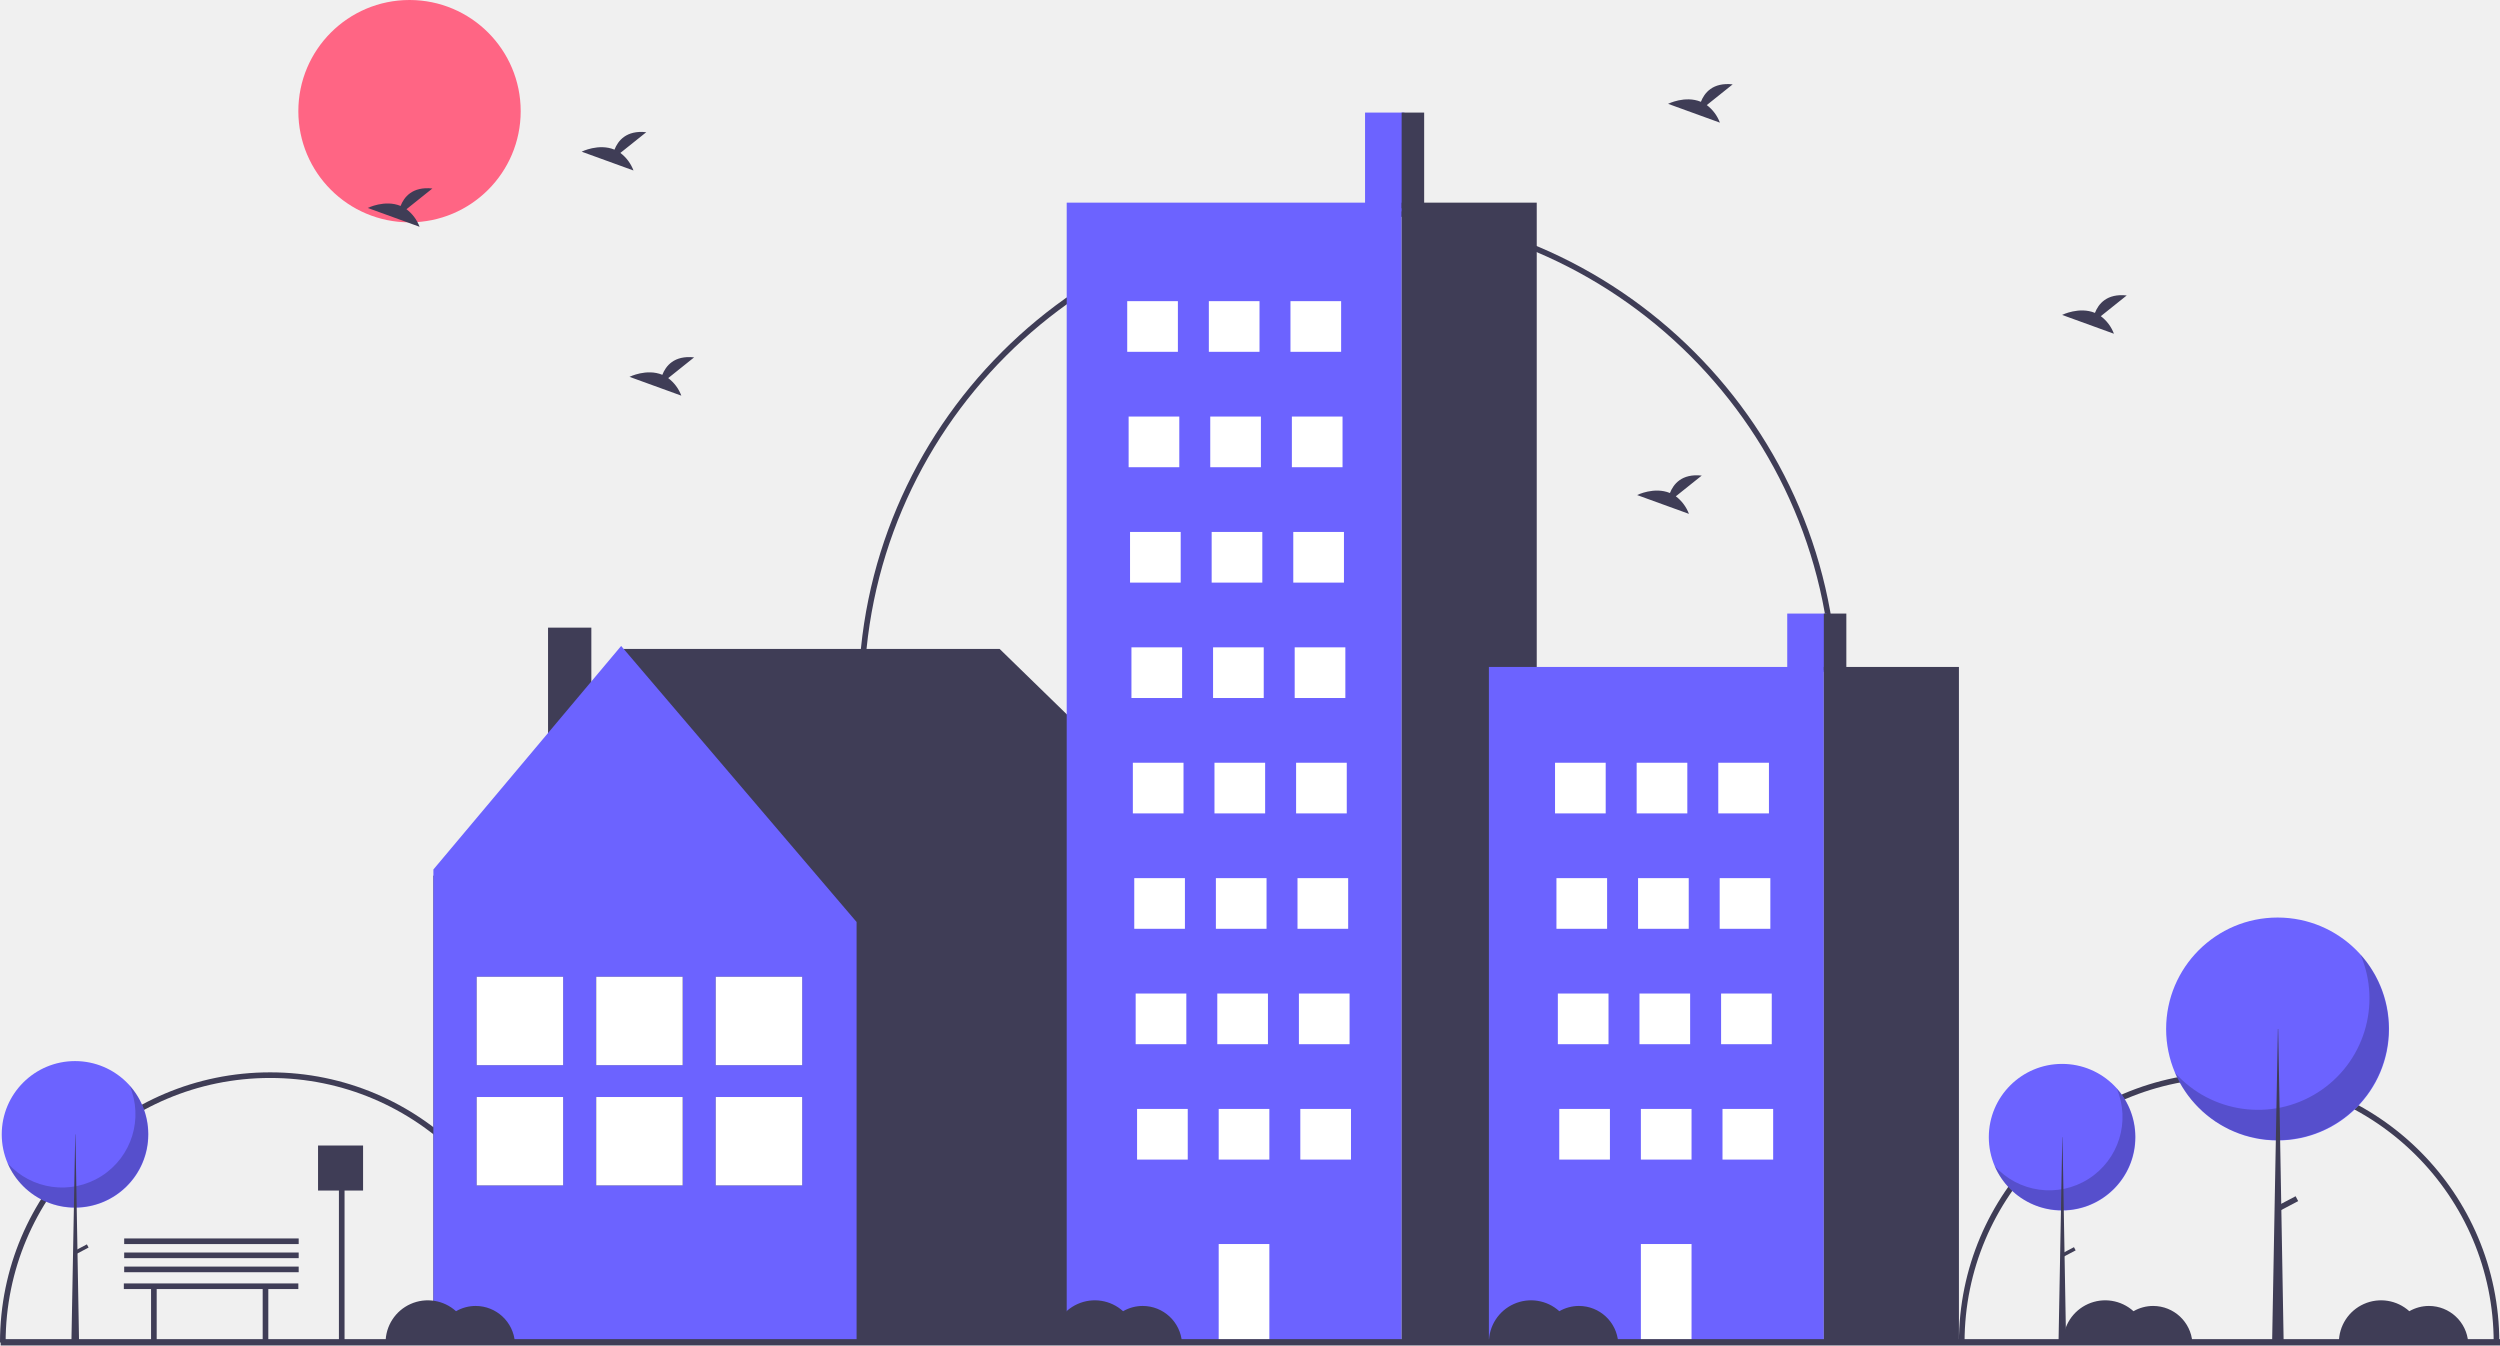
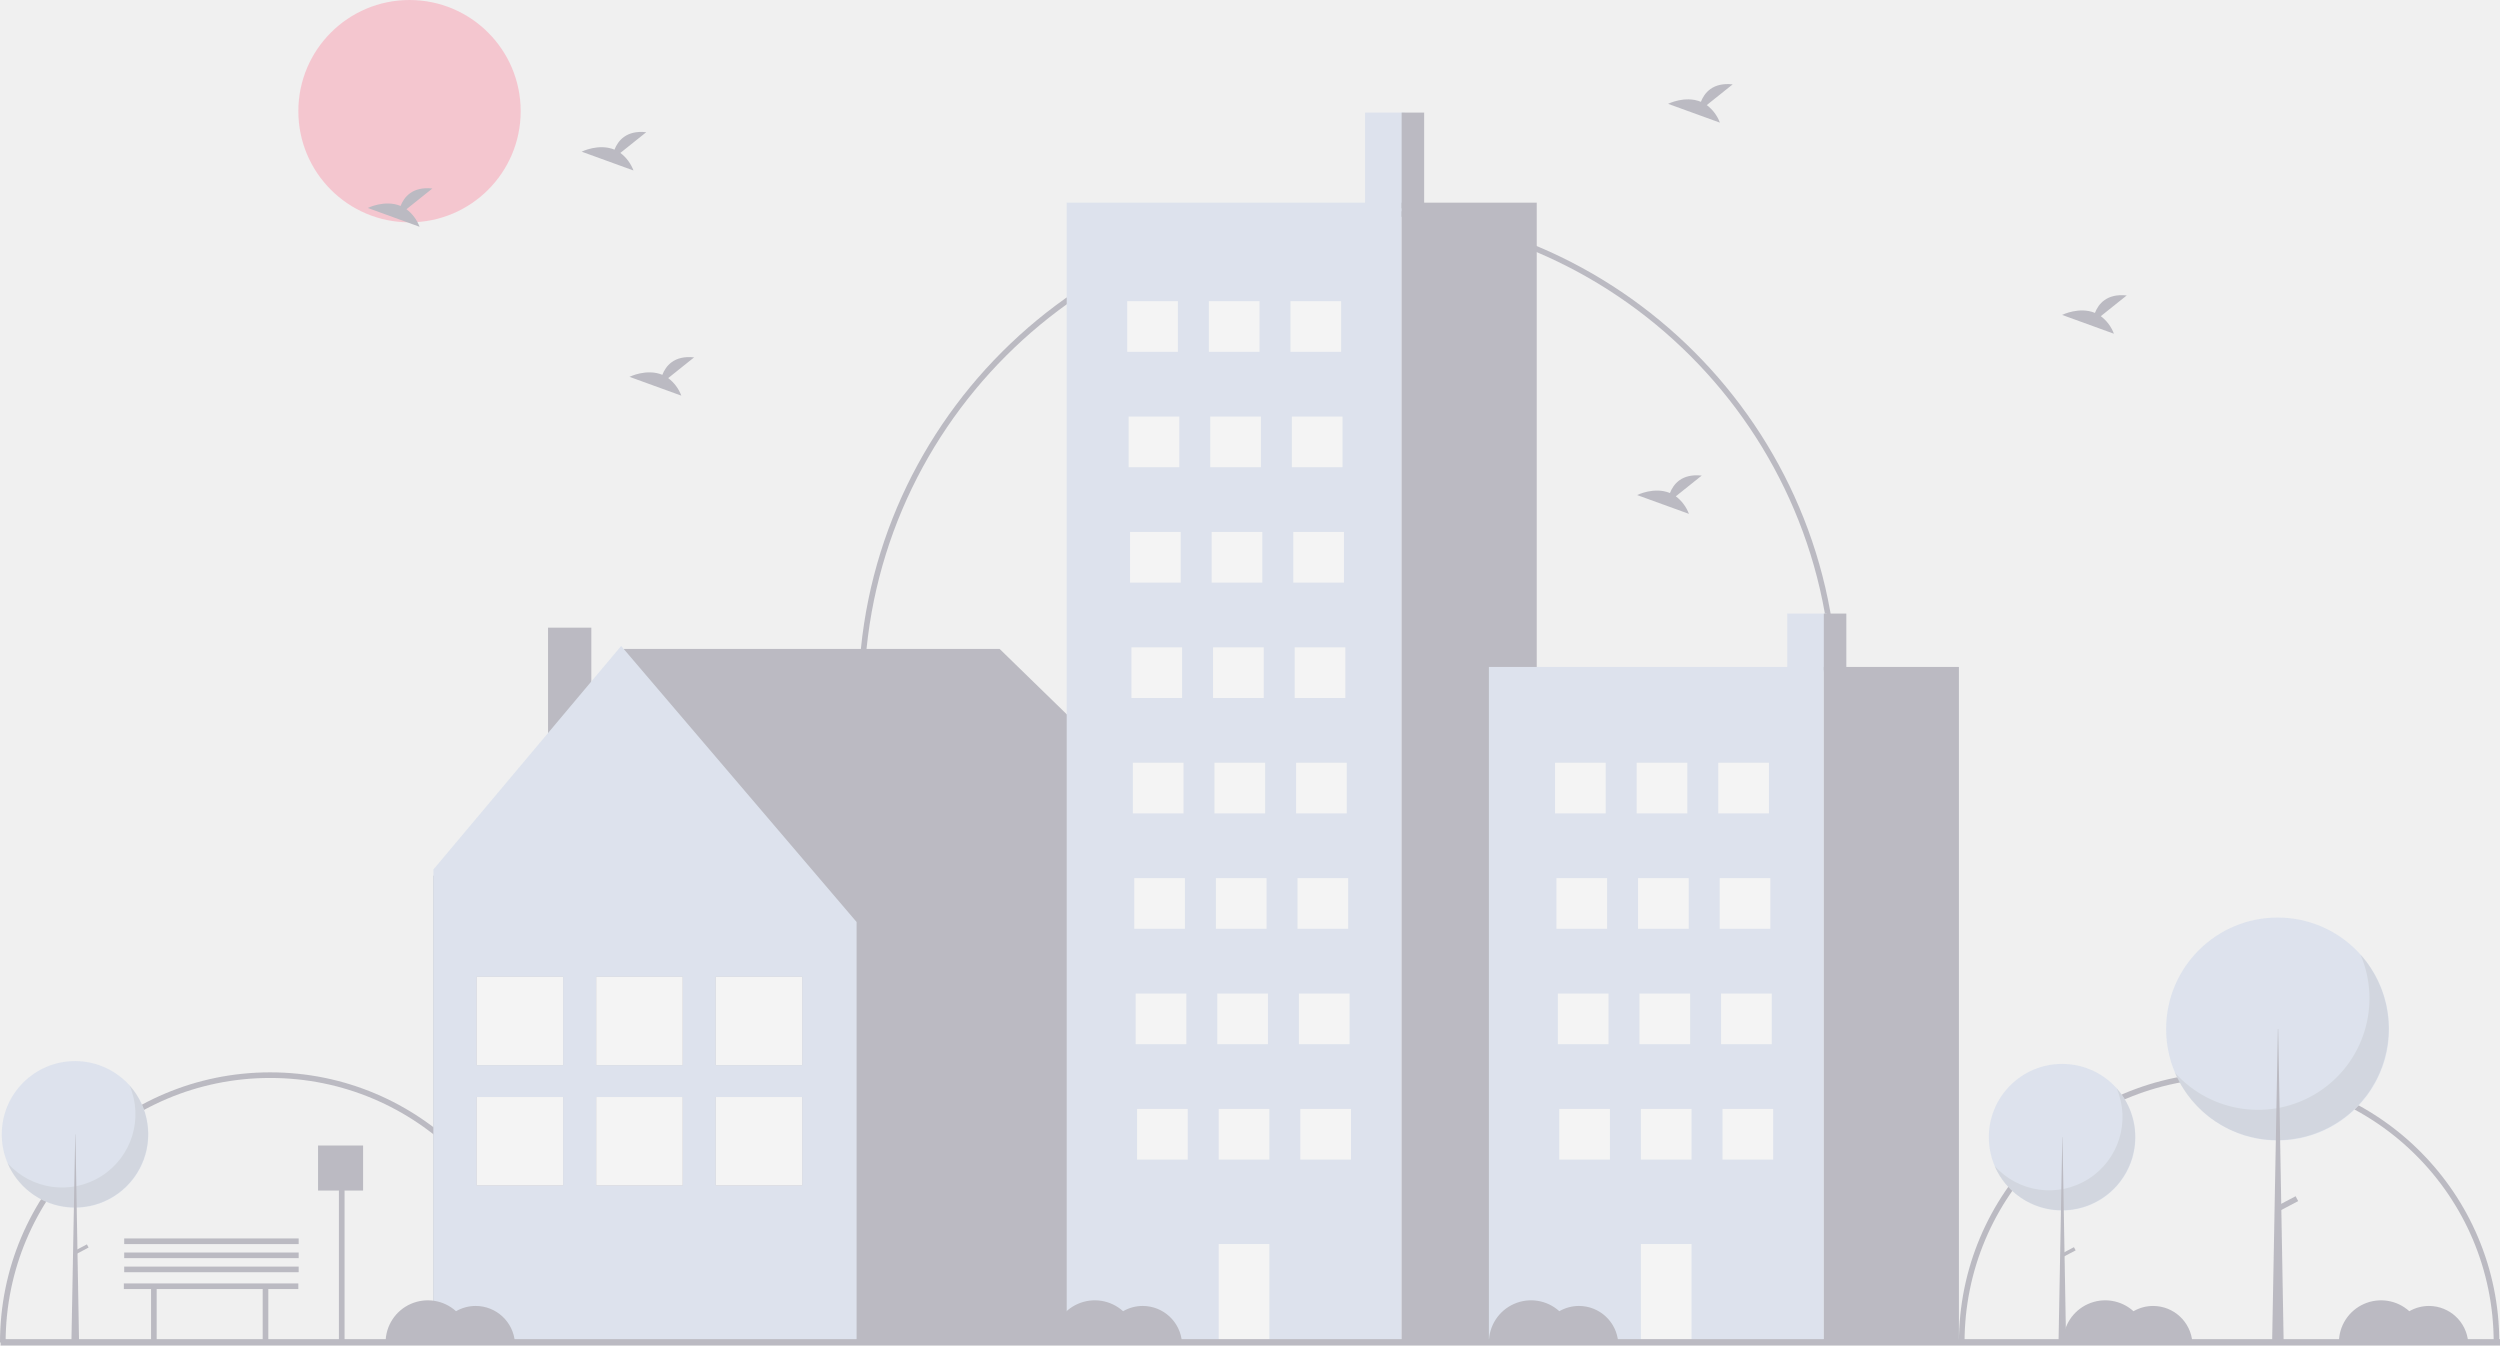
- <svg xmlns="http://www.w3.org/2000/svg" id="b90746aa-ab89-4048-b48f-88833dcede4a" data-name="Layer 1" width="888.244" height="478.033" viewBox="0 0 888.244 478.033">
+ <svg xmlns="http://www.w3.org/2000/svg" id="b90746aa-ab89-4048-b48f-88833dcede4a" data-name="Layer 1" width="888.244" height="478.033" viewBox="0 0 888.244 478.033" opacity="0.3">
  <path d="M347.878,687.984h-2a94,94,0,0,0-188,0h-2a96,96,0,0,1,192,0Z" transform="translate(-155.8779 -210.9836)" fill="#3f3d56" />
  <path d="M1043.878,687.984h-2a94,94,0,1,0-188,0h-2a96,96,0,1,1,192,0Z" transform="translate(-155.8779 -210.9836)" fill="#3f3d56" />
  <path d="M808.878,458.984h-2c0-94.841-77.159-172-172-172-94.841,0-172,77.159-172,172h-2c0-95.944,78.056-174,174-174C730.822,284.984,808.878,363.04,808.878,458.984Z" transform="translate(-155.8779 -210.9836)" fill="#3f3d56" />
  <circle cx="145.5" cy="39.5" r="39.5" fill="#ff6584" />
  <polygon points="153.891 311.384 221.752 230.567 355.171 230.567 436.705 309.983 435.058 311.042 435.646 311.042 435.646 476.227 153.984 476.227 153.984 311.042 153.891 311.384" fill="#3f3d56" />
  <rect x="350.597" y="433.984" width="15.383" height="53.249" transform="translate(560.6994 710.2322) rotate(-180)" fill="#3f3d56" />
-   <polygon points="220.694 229.508 304.345 327.581 304.345 476.227 153.984 476.227 153.984 308.924 220.694 229.508" fill="#6c63ff" />
+   <polygon points="220.694 229.508 304.345 327.581 304.345 476.227 153.984 476.227 153.984 308.924 220.694 229.508" fill="#b1c3e6" />
  <rect x="254.306" y="347.044" width="30.708" height="31.398" fill="#3f3d56" />
  <rect x="254.306" y="389.767" width="30.708" height="31.398" fill="#3f3d56" />
  <rect x="254.306" y="347.044" width="30.708" height="31.398" fill="#fff" />
  <rect x="254.306" y="389.767" width="30.708" height="31.398" fill="#fff" />
  <rect x="211.838" y="347.044" width="30.708" height="31.398" fill="#3f3d56" />
  <rect x="211.838" y="389.767" width="30.708" height="31.398" fill="#3f3d56" />
  <rect x="211.838" y="347.044" width="30.708" height="31.398" fill="#fff" />
  <rect x="211.838" y="389.767" width="30.708" height="31.398" fill="#fff" />
  <rect x="169.369" y="347.044" width="30.708" height="31.398" fill="#3f3d56" />
  <rect x="169.369" y="389.767" width="30.708" height="31.398" fill="#3f3d56" />
  <rect x="169.369" y="347.044" width="30.708" height="31.398" fill="#fff" />
  <rect x="169.369" y="389.767" width="30.708" height="31.398" fill="#fff" />
-   <rect x="485" y="40" width="14" height="35" fill="#6c63ff" />
-   <rect x="379" y="72" width="119" height="405" fill="#6c63ff" />
+   <rect x="485" y="40" width="14" height="35" fill="#b1c3e6" />
+   <rect x="379" y="72" width="119" height="405" fill="#b1c3e6" />
  <rect x="498" y="72" width="48" height="405" fill="#3f3d56" />
  <rect x="400.5" y="107" width="18" height="18" fill="#fff" />
  <rect x="429.5" y="107" width="18" height="18" fill="#fff" />
  <rect x="458.5" y="107" width="18" height="18" fill="#fff" />
  <rect x="401" y="148" width="18" height="18" fill="#fff" />
  <rect x="430" y="148" width="18" height="18" fill="#fff" />
  <rect x="459" y="148" width="18" height="18" fill="#fff" />
  <rect x="401.5" y="189" width="18" height="18" fill="#fff" />
  <rect x="430.5" y="189" width="18" height="18" fill="#fff" />
  <rect x="459.5" y="189" width="18" height="18" fill="#fff" />
  <rect x="402" y="230" width="18" height="18" fill="#fff" />
  <rect x="431" y="230" width="18" height="18" fill="#fff" />
  <rect x="460" y="230" width="18" height="18" fill="#fff" />
  <rect x="402.5" y="271" width="18" height="18" fill="#fff" />
  <rect x="431.5" y="271" width="18" height="18" fill="#fff" />
  <rect x="460.5" y="271" width="18" height="18" fill="#fff" />
  <rect x="403" y="312" width="18" height="18" fill="#fff" />
  <rect x="432" y="312" width="18" height="18" fill="#fff" />
  <rect x="461" y="312" width="18" height="18" fill="#fff" />
  <rect x="403.5" y="353" width="18" height="18" fill="#fff" />
  <rect x="432.5" y="353" width="18" height="18" fill="#fff" />
  <rect x="461.5" y="353" width="18" height="18" fill="#fff" />
  <rect x="404" y="394" width="18" height="18" fill="#fff" />
  <rect x="433" y="394" width="18" height="18" fill="#fff" />
  <rect x="433" y="442" width="18" height="34" fill="#fff" />
  <rect x="462" y="394" width="18" height="18" fill="#fff" />
  <rect x="498" y="40" width="8" height="34" fill="#3f3d56" />
-   <rect x="635" y="218" width="14" height="20.744" fill="#6c63ff" />
-   <rect x="529" y="236.966" width="119" height="240.034" fill="#6c63ff" />
+   <rect x="635" y="218" width="14" height="20.744" fill="#b1c3e6" />
+   <rect x="529" y="236.966" width="119" height="240.034" fill="#b1c3e6" />
  <rect x="648" y="236.966" width="48" height="240.034" fill="#3f3d56" />
  <rect x="552.5" y="271" width="18" height="18" fill="#fff" />
  <rect x="581.5" y="271" width="18" height="18" fill="#fff" />
  <rect x="610.5" y="271" width="18" height="18" fill="#fff" />
  <rect x="553" y="312" width="18" height="18" fill="#fff" />
  <rect x="582" y="312" width="18" height="18" fill="#fff" />
  <rect x="611" y="312" width="18" height="18" fill="#fff" />
  <rect x="553.5" y="353" width="18" height="18" fill="#fff" />
  <rect x="582.5" y="353" width="18" height="18" fill="#fff" />
  <rect x="611.5" y="353" width="18" height="18" fill="#fff" />
  <rect x="554" y="394" width="18" height="18" fill="#fff" />
  <rect x="583" y="394" width="18" height="18" fill="#fff" />
  <rect x="583" y="442" width="18" height="34" fill="#fff" />
  <rect x="612" y="394" width="18" height="18" fill="#fff" />
  <rect x="648" y="218" width="8" height="20.151" fill="#3f3d56" />
  <rect x="0.244" y="475.792" width="888" height="2.241" fill="#3f3d56" />
-   <circle cx="732.66" cy="404.041" r="26.041" fill="#6c63ff" />
+   <circle cx="732.66" cy="404.041" r="26.041" fill="#b1c3e6" />
  <path d="M907.908,597.631A26.043,26.043,0,0,1,864.517,625.192a26.043,26.043,0,1,0,43.391-27.561Z" transform="translate(-155.8779 -210.9836)" opacity="0.2" />
  <polygon points="732.731 404.041 732.803 404.041 734.09 477.87 731.372 477.87 732.731 404.041" fill="#3f3d56" />
  <rect x="890.255" y="653.37" width="1.288" height="4.865" transform="translate(900.2789 -649.0124) rotate(62.23413)" fill="#3f3d56" />
-   <circle cx="809.218" cy="365.599" r="39.599" fill="#6c63ff" />
+   <circle cx="809.218" cy="365.599" r="39.599" fill="#b1c3e6" />
  <path d="M994.553,550.134a39.602,39.602,0,0,1-65.984,41.911,39.603,39.603,0,1,0,65.984-41.911Z" transform="translate(-155.8779 -210.9836)" opacity="0.2" />
  <polygon points="809.327 365.599 809.436 365.599 811.394 477.87 807.26 477.87 809.327 365.599" fill="#3f3d56" />
  <rect x="967.707" y="634.894" width="1.958" height="7.398" transform="translate(926.601 -727.0359) rotate(62.23413)" fill="#3f3d56" />
-   <circle cx="26.66" cy="403.041" r="26.041" fill="#6c63ff" />
+   <circle cx="26.66" cy="403.041" r="26.041" fill="#b1c3e6" />
  <path d="M201.908,596.631A26.043,26.043,0,0,1,158.517,624.192a26.043,26.043,0,1,0,43.391-27.561Z" transform="translate(-155.8779 -210.9836)" opacity="0.2" />
  <polygon points="26.731 403.041 26.803 403.041 28.09 476.87 25.372 476.87 26.731 403.041" fill="#3f3d56" />
  <rect x="184.255" y="652.37" width="1.288" height="4.865" transform="translate(522.291 -24.83639) rotate(62.23413)" fill="#3f3d56" />
  <path d="M762.291,248.319l9.206-7.363c-7.151-.789-10.09,3.111-11.292,6.198-5.587-2.32-11.669.72-11.669.72l18.419,6.687A13.938,13.938,0,0,0,762.291,248.319Z" transform="translate(-155.8779 -210.9836)" fill="#3f3d56" />
  <path d="M300.291,285.319l9.206-7.363c-7.151-.789-10.09,3.111-11.292,6.198-5.587-2.32-11.669.72-11.669.72l18.419,6.687A13.938,13.938,0,0,0,300.291,285.319Z" transform="translate(-155.8779 -210.9836)" fill="#3f3d56" />
  <path d="M902.291,323.319l9.206-7.363c-7.151-.789-10.09,3.111-11.292,6.198-5.587-2.32-11.669.72-11.669.72l18.419,6.687A13.938,13.938,0,0,0,902.291,323.319Z" transform="translate(-155.8779 -210.9836)" fill="#3f3d56" />
  <path d="M376.291,265.319l9.206-7.363c-7.151-.789-10.09,3.111-11.292,6.198-5.587-2.32-11.669.72-11.669.72l18.419,6.687A13.938,13.938,0,0,0,376.291,265.319Z" transform="translate(-155.8779 -210.9836)" fill="#3f3d56" />
  <path d="M393.291,345.319l9.206-7.363c-7.151-.789-10.09,3.111-11.292,6.198-5.587-2.32-11.669.72-11.669.72l18.419,6.687A13.938,13.938,0,0,0,393.291,345.319Z" transform="translate(-155.8779 -210.9836)" fill="#3f3d56" />
  <path d="M751.291,387.319l9.206-7.363c-7.151-.789-10.09,3.111-11.292,6.198-5.587-2.32-11.669.72-11.669.72l18.419,6.687A13.938,13.938,0,0,0,751.291,387.319Z" transform="translate(-155.8779 -210.9836)" fill="#3f3d56" />
  <polygon points="106 456 44 456 44 458 53.669 458 53.669 477 55.669 477 55.669 458 93.331 458 93.331 477 95.331 477 95.331 458 106 458 106 456" fill="#3f3d56" />
  <path d="M324.878,674.984a13.918,13.918,0,0,0-6.97,1.87A14.982,14.982,0,0,0,292.878,687.984h45.95A13.99,13.99,0,0,0,324.878,674.984Z" transform="translate(-155.8779 -210.9836)" fill="#3f3d56" />
  <path d="M561.878,674.984a13.918,13.918,0,0,0-6.97,1.87A14.982,14.982,0,0,0,529.878,687.984h45.95A13.99,13.99,0,0,0,561.878,674.984Z" transform="translate(-155.8779 -210.9836)" fill="#3f3d56" />
  <path d="M716.878,674.984a13.918,13.918,0,0,0-6.97,1.87A14.982,14.982,0,0,0,684.878,687.984h45.95A13.99,13.99,0,0,0,716.878,674.984Z" transform="translate(-155.8779 -210.9836)" fill="#3f3d56" />
  <path d="M920.878,674.984a13.918,13.918,0,0,0-6.97,1.87A14.982,14.982,0,0,0,888.878,687.984h45.95A13.99,13.99,0,0,0,920.878,674.984Z" transform="translate(-155.8779 -210.9836)" fill="#3f3d56" />
  <path d="M1018.878,674.984a13.918,13.918,0,0,0-6.97,1.87A14.982,14.982,0,0,0,986.878,687.984h45.95A13.99,13.99,0,0,0,1018.878,674.984Z" transform="translate(-155.8779 -210.9836)" fill="#3f3d56" />
  <polygon points="129 407 113 407 113 423 120.417 423 120.417 476.912 122.417 476.912 122.417 423 129 423 129 407" fill="#3f3d56" />
  <rect x="44.122" y="450.016" width="62" height="2" fill="#3f3d56" />
  <rect x="44.122" y="445.016" width="62" height="2" fill="#3f3d56" />
  <rect x="44.122" y="440.016" width="62" height="2" fill="#3f3d56" />
</svg>
